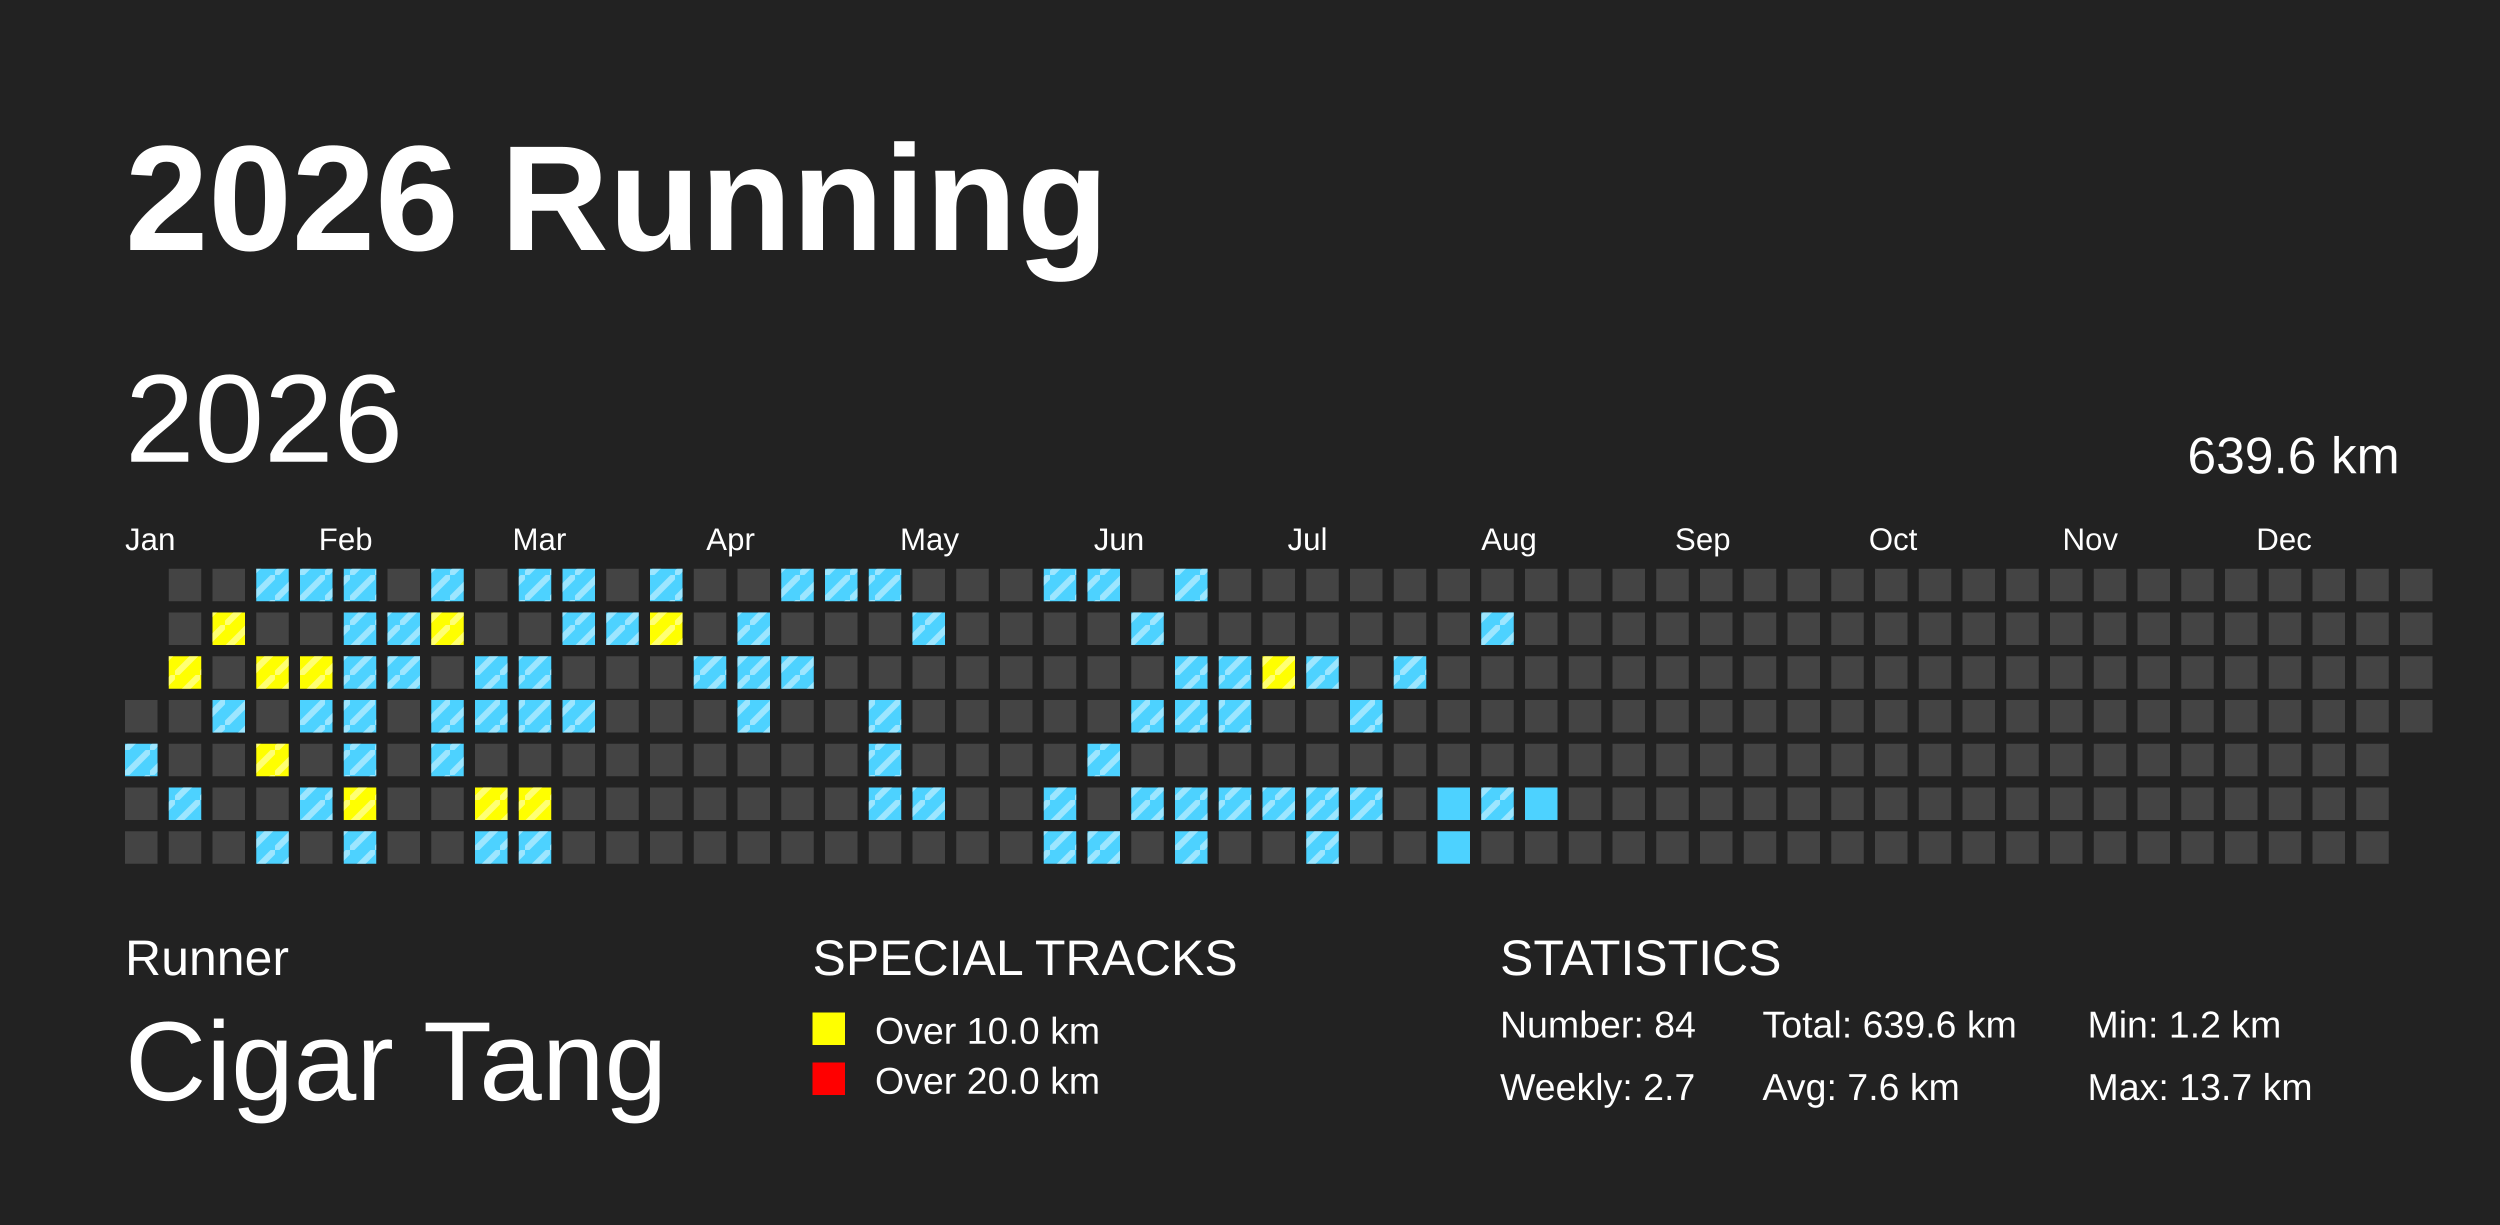
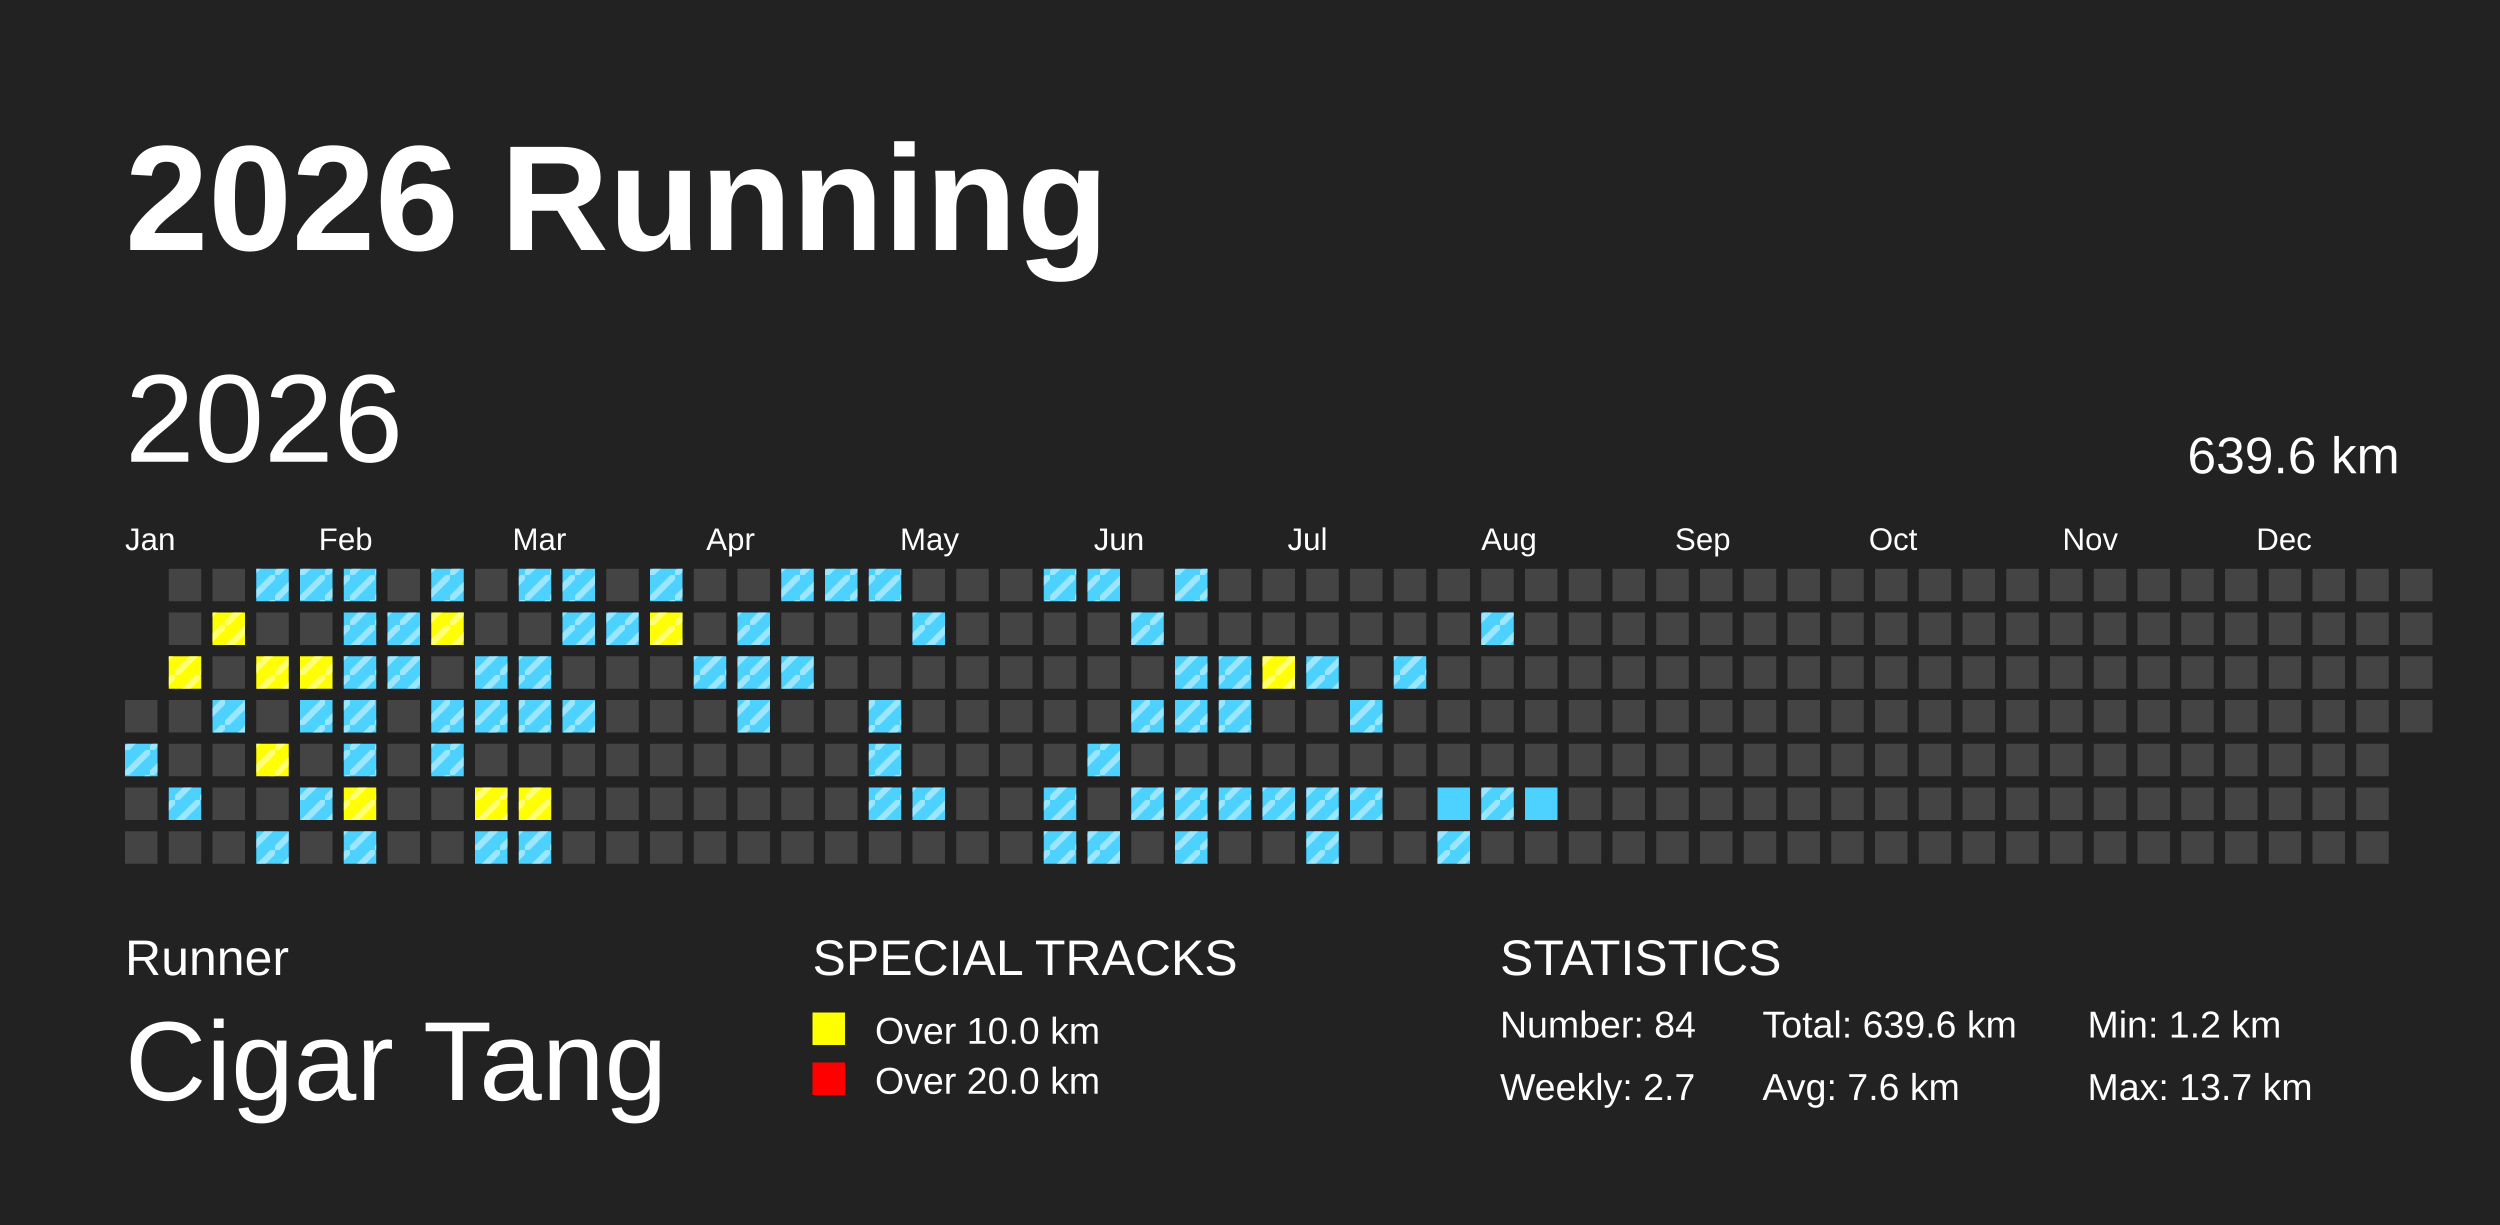
<svg xmlns="http://www.w3.org/2000/svg" baseProfile="full" height="98mm" version="1.1" viewBox="0,0,200,98" width="200mm">
  <defs>
    <pattern height="2" id="indoor-stripe" patternUnits="userSpaceOnUse" width="2">
      <line stroke="white" stroke-opacity="0.45" stroke-width="0.5" x1="0" x2="2" y1="2" y2="0" />
    </pattern>
  </defs>
  <rect fill="#222222" height="98" width="200" x="0" y="0" />
  <text fill="#FFFFFF" style="font-size:12px; font-family:Arial; font-weight:bold;" x="10" y="20">2026 Running</text>
  <text fill="#FFFFFF" style="font-size:4px; font-family:Arial" x="10" y="78">Runner</text>
  <text fill="#FFFFFF" style="font-size:9px; font-family:Arial" x="10" y="88">Cigar Tang</text>
  <text fill="#FFFFFF" style="font-size:4px; font-family:Arial" x="65" y="78">SPECIAL TRACKS</text>
  <rect fill="yellow" height="2.6" width="2.6" x="65" y="81" />
  <text fill="#FFFFFF" style="font-size:3px; font-family:Arial" x="70" y="83.5">Over 10.0 km</text>
  <rect fill="red" height="2.6" width="2.6" x="65" y="85" />
  <text fill="#FFFFFF" style="font-size:3px; font-family:Arial" x="70" y="87.5">Over 20.0 km</text>
  <text fill="#FFFFFF" style="font-size:4px; font-family:Arial" x="120" y="78">STATISTICS</text>
  <text fill="#FFFFFF" style="font-size:3px; font-family:Arial" x="120" y="83">Number: 84</text>
  <text fill="#FFFFFF" style="font-size:3px; font-family:Arial" x="120" y="88">Weekly: 2.7</text>
  <text fill="#FFFFFF" style="font-size:3px; font-family:Arial" x="141" y="83">Total: 639.6 km</text>
  <text fill="#FFFFFF" style="font-size:3px; font-family:Arial" x="141" y="88">Avg: 7.6 km</text>
  <text fill="#FFFFFF" style="font-size:3px; font-family:Arial" x="167" y="83">Min: 1.2 km</text>
  <text fill="#FFFFFF" style="font-size:3px; font-family:Arial" x="167" y="88">Max: 13.7 km</text>
  <text dominant-baseline="hanging" fill="#FFFFFF" style="font-size:10.0px; font-family:Arial;" x="10" y="30">2026</text>
  <text dominant-baseline="hanging" fill="#FFFFFF" style="font-size:4.125px; font-family:Arial;" x="175" y="35">639.6 km</text>
  <text fill="#FFFFFF" style="font-size:2.5px; font-family:Arial" x="10.0" y="44">Jan</text>
  <text fill="#FFFFFF" style="font-size:2.5px; font-family:Arial" x="25.5" y="44">Feb</text>
  <text fill="#FFFFFF" style="font-size:2.5px; font-family:Arial" x="41.0" y="44">Mar</text>
  <text fill="#FFFFFF" style="font-size:2.5px; font-family:Arial" x="56.5" y="44">Apr</text>
  <text fill="#FFFFFF" style="font-size:2.5px; font-family:Arial" x="72.0" y="44">May</text>
  <text fill="#FFFFFF" style="font-size:2.5px; font-family:Arial" x="87.5" y="44">Jun</text>
  <text fill="#FFFFFF" style="font-size:2.5px; font-family:Arial" x="103.0" y="44">Jul</text>
  <text fill="#FFFFFF" style="font-size:2.5px; font-family:Arial" x="118.5" y="44">Aug</text>
  <text fill="#FFFFFF" style="font-size:2.5px; font-family:Arial" x="134.0" y="44">Sep</text>
  <text fill="#FFFFFF" style="font-size:2.5px; font-family:Arial" x="149.5" y="44">Oct</text>
  <text fill="#FFFFFF" style="font-size:2.5px; font-family:Arial" x="165.0" y="44">Nov</text>
  <text fill="#FFFFFF" style="font-size:2.5px; font-family:Arial" x="180.5" y="44">Dec</text>
  <rect fill="#444444" height="2.6" width="2.6" x="10.0" y="56.0" />
  <rect fill="#4DD2FF" height="2.6" width="2.6" x="10.0" y="59.5" />
  <rect fill="url(#indoor-stripe)" height="2.6" style="pointer-events: none;" width="2.6" x="10.0" y="59.5" />
  <rect fill="#444444" height="2.6" width="2.6" x="10.0" y="63.0" />
  <rect fill="#444444" height="2.6" width="2.6" x="10.0" y="66.5" />
  <rect fill="#444444" height="2.6" width="2.6" x="13.5" y="45.5" />
  <rect fill="#444444" height="2.6" width="2.6" x="13.5" y="49.0" />
  <rect fill="yellow" height="2.6" width="2.6" x="13.5" y="52.5" />
  <rect fill="url(#indoor-stripe)" height="2.6" style="pointer-events: none;" width="2.6" x="13.5" y="52.5" />
  <rect fill="#444444" height="2.6" width="2.6" x="13.5" y="56.0" />
  <rect fill="#444444" height="2.6" width="2.6" x="13.5" y="59.5" />
  <rect fill="#4DD2FF" height="2.6" width="2.6" x="13.5" y="63.0" />
  <rect fill="url(#indoor-stripe)" height="2.6" style="pointer-events: none;" width="2.6" x="13.5" y="63.0" />
  <rect fill="#444444" height="2.6" width="2.6" x="13.5" y="66.5" />
  <rect fill="#444444" height="2.6" width="2.6" x="17.0" y="45.5" />
  <rect fill="yellow" height="2.6" width="2.6" x="17.0" y="49.0" />
  <rect fill="url(#indoor-stripe)" height="2.6" style="pointer-events: none;" width="2.6" x="17.0" y="49.0" />
  <rect fill="#444444" height="2.6" width="2.6" x="17.0" y="52.5" />
  <rect fill="#4DD2FF" height="2.6" width="2.6" x="17.0" y="56.0" />
  <rect fill="url(#indoor-stripe)" height="2.6" style="pointer-events: none;" width="2.6" x="17.0" y="56.0" />
  <rect fill="#444444" height="2.6" width="2.6" x="17.0" y="59.5" />
  <rect fill="#444444" height="2.6" width="2.6" x="17.0" y="63.0" />
  <rect fill="#444444" height="2.6" width="2.6" x="17.0" y="66.5" />
  <rect fill="#4DD2FF" height="2.6" width="2.6" x="20.5" y="45.5" />
  <rect fill="url(#indoor-stripe)" height="2.6" style="pointer-events: none;" width="2.6" x="20.5" y="45.5" />
  <rect fill="#444444" height="2.6" width="2.6" x="20.5" y="49.0" />
  <rect fill="yellow" height="2.6" width="2.6" x="20.5" y="52.5" />
  <rect fill="url(#indoor-stripe)" height="2.6" style="pointer-events: none;" width="2.6" x="20.5" y="52.5" />
  <rect fill="#444444" height="2.6" width="2.6" x="20.5" y="56.0" />
  <rect fill="yellow" height="2.6" width="2.6" x="20.5" y="59.5" />
  <rect fill="url(#indoor-stripe)" height="2.6" style="pointer-events: none;" width="2.6" x="20.5" y="59.5" />
  <rect fill="#444444" height="2.6" width="2.6" x="20.5" y="63.0" />
  <rect fill="#4DD2FF" height="2.6" width="2.6" x="20.5" y="66.5" />
  <rect fill="url(#indoor-stripe)" height="2.6" style="pointer-events: none;" width="2.6" x="20.5" y="66.5" />
  <rect fill="#4DD2FF" height="2.6" width="2.6" x="24.0" y="45.5" />
  <rect fill="url(#indoor-stripe)" height="2.6" style="pointer-events: none;" width="2.6" x="24.0" y="45.5" />
  <rect fill="#444444" height="2.6" width="2.6" x="24.0" y="49.0" />
  <rect fill="yellow" height="2.6" width="2.6" x="24.0" y="52.5" />
  <rect fill="url(#indoor-stripe)" height="2.6" style="pointer-events: none;" width="2.6" x="24.0" y="52.5" />
  <rect fill="#4DD2FF" height="2.6" width="2.6" x="24.0" y="56.0" />
  <rect fill="url(#indoor-stripe)" height="2.6" style="pointer-events: none;" width="2.6" x="24.0" y="56.0" />
  <rect fill="#444444" height="2.6" width="2.6" x="24.0" y="59.5" />
  <rect fill="#4DD2FF" height="2.6" width="2.6" x="24.0" y="63.0" />
  <rect fill="url(#indoor-stripe)" height="2.6" style="pointer-events: none;" width="2.6" x="24.0" y="63.0" />
  <rect fill="#444444" height="2.6" width="2.6" x="24.0" y="66.5" />
  <rect fill="#4DD2FF" height="2.6" width="2.6" x="27.5" y="45.5" />
  <rect fill="url(#indoor-stripe)" height="2.6" style="pointer-events: none;" width="2.6" x="27.5" y="45.5" />
  <rect fill="#4DD2FF" height="2.6" width="2.6" x="27.5" y="49.0" />
  <rect fill="url(#indoor-stripe)" height="2.6" style="pointer-events: none;" width="2.6" x="27.5" y="49.0" />
  <rect fill="#4DD2FF" height="2.6" width="2.6" x="27.5" y="52.5" />
  <rect fill="url(#indoor-stripe)" height="2.6" style="pointer-events: none;" width="2.6" x="27.5" y="52.5" />
  <rect fill="#4DD2FF" height="2.6" width="2.6" x="27.5" y="56.0" />
  <rect fill="url(#indoor-stripe)" height="2.6" style="pointer-events: none;" width="2.6" x="27.5" y="56.0" />
  <rect fill="#4DD2FF" height="2.6" width="2.6" x="27.5" y="59.5" />
  <rect fill="url(#indoor-stripe)" height="2.6" style="pointer-events: none;" width="2.6" x="27.5" y="59.5" />
  <rect fill="yellow" height="2.6" width="2.6" x="27.5" y="63.0" />
  <rect fill="url(#indoor-stripe)" height="2.6" style="pointer-events: none;" width="2.6" x="27.5" y="63.0" />
  <rect fill="#4DD2FF" height="2.6" width="2.6" x="27.5" y="66.5" />
  <rect fill="url(#indoor-stripe)" height="2.6" style="pointer-events: none;" width="2.6" x="27.5" y="66.5" />
  <rect fill="#444444" height="2.6" width="2.6" x="31.0" y="45.5" />
  <rect fill="#4DD2FF" height="2.6" width="2.6" x="31.0" y="49.0" />
  <rect fill="url(#indoor-stripe)" height="2.6" style="pointer-events: none;" width="2.6" x="31.0" y="49.0" />
  <rect fill="#4DD2FF" height="2.6" width="2.6" x="31.0" y="52.5" />
  <rect fill="url(#indoor-stripe)" height="2.6" style="pointer-events: none;" width="2.6" x="31.0" y="52.5" />
  <rect fill="#444444" height="2.6" width="2.6" x="31.0" y="56.0" />
  <rect fill="#444444" height="2.6" width="2.6" x="31.0" y="59.5" />
  <rect fill="#444444" height="2.6" width="2.6" x="31.0" y="63.0" />
  <rect fill="#444444" height="2.6" width="2.6" x="31.0" y="66.5" />
  <rect fill="#4DD2FF" height="2.6" width="2.6" x="34.5" y="45.5" />
  <rect fill="url(#indoor-stripe)" height="2.6" style="pointer-events: none;" width="2.6" x="34.5" y="45.5" />
  <rect fill="yellow" height="2.6" width="2.6" x="34.5" y="49.0" />
  <rect fill="url(#indoor-stripe)" height="2.6" style="pointer-events: none;" width="2.6" x="34.5" y="49.0" />
  <rect fill="#444444" height="2.6" width="2.6" x="34.5" y="52.5" />
  <rect fill="#4DD2FF" height="2.6" width="2.6" x="34.5" y="56.0" />
  <rect fill="url(#indoor-stripe)" height="2.6" style="pointer-events: none;" width="2.6" x="34.5" y="56.0" />
  <rect fill="#4DD2FF" height="2.6" width="2.6" x="34.5" y="59.5" />
  <rect fill="url(#indoor-stripe)" height="2.6" style="pointer-events: none;" width="2.6" x="34.5" y="59.5" />
  <rect fill="#444444" height="2.6" width="2.6" x="34.5" y="63.0" />
  <rect fill="#444444" height="2.6" width="2.6" x="34.5" y="66.5" />
  <rect fill="#444444" height="2.6" width="2.6" x="38.0" y="45.5" />
  <rect fill="#444444" height="2.6" width="2.6" x="38.0" y="49.0" />
  <rect fill="#4DD2FF" height="2.6" width="2.6" x="38.0" y="52.5" />
  <rect fill="url(#indoor-stripe)" height="2.6" style="pointer-events: none;" width="2.6" x="38.0" y="52.5" />
  <rect fill="#4DD2FF" height="2.6" width="2.6" x="38.0" y="56.0" />
  <rect fill="url(#indoor-stripe)" height="2.6" style="pointer-events: none;" width="2.6" x="38.0" y="56.0" />
  <rect fill="#444444" height="2.6" width="2.6" x="38.0" y="59.5" />
  <rect fill="yellow" height="2.6" width="2.6" x="38.0" y="63.0" />
  <rect fill="url(#indoor-stripe)" height="2.6" style="pointer-events: none;" width="2.6" x="38.0" y="63.0" />
  <rect fill="#4DD2FF" height="2.6" width="2.6" x="38.0" y="66.5" />
  <rect fill="url(#indoor-stripe)" height="2.6" style="pointer-events: none;" width="2.6" x="38.0" y="66.5" />
  <rect fill="#4DD2FF" height="2.6" width="2.6" x="41.5" y="45.5" />
  <rect fill="url(#indoor-stripe)" height="2.6" style="pointer-events: none;" width="2.6" x="41.5" y="45.5" />
  <rect fill="#444444" height="2.6" width="2.6" x="41.5" y="49.0" />
  <rect fill="#4DD2FF" height="2.6" width="2.6" x="41.5" y="52.5" />
  <rect fill="url(#indoor-stripe)" height="2.6" style="pointer-events: none;" width="2.6" x="41.5" y="52.5" />
  <rect fill="#4DD2FF" height="2.6" width="2.6" x="41.5" y="56.0" />
  <rect fill="url(#indoor-stripe)" height="2.6" style="pointer-events: none;" width="2.6" x="41.5" y="56.0" />
  <rect fill="#444444" height="2.6" width="2.6" x="41.5" y="59.5" />
  <rect fill="yellow" height="2.6" width="2.6" x="41.5" y="63.0" />
  <rect fill="url(#indoor-stripe)" height="2.6" style="pointer-events: none;" width="2.6" x="41.5" y="63.0" />
  <rect fill="#4DD2FF" height="2.6" width="2.6" x="41.5" y="66.5" />
  <rect fill="url(#indoor-stripe)" height="2.6" style="pointer-events: none;" width="2.6" x="41.5" y="66.5" />
  <rect fill="#4DD2FF" height="2.6" width="2.6" x="45.0" y="45.5" />
  <rect fill="url(#indoor-stripe)" height="2.6" style="pointer-events: none;" width="2.6" x="45.0" y="45.5" />
  <rect fill="#4DD2FF" height="2.6" width="2.6" x="45.0" y="49.0" />
  <rect fill="url(#indoor-stripe)" height="2.6" style="pointer-events: none;" width="2.6" x="45.0" y="49.0" />
  <rect fill="#444444" height="2.6" width="2.6" x="45.0" y="52.5" />
  <rect fill="#4DD2FF" height="2.6" width="2.6" x="45.0" y="56.0" />
  <rect fill="url(#indoor-stripe)" height="2.6" style="pointer-events: none;" width="2.6" x="45.0" y="56.0" />
  <rect fill="#444444" height="2.6" width="2.6" x="45.0" y="59.5" />
  <rect fill="#444444" height="2.6" width="2.6" x="45.0" y="63.0" />
  <rect fill="#444444" height="2.6" width="2.6" x="45.0" y="66.5" />
  <rect fill="#444444" height="2.6" width="2.6" x="48.5" y="45.5" />
  <rect fill="#4DD2FF" height="2.6" width="2.6" x="48.5" y="49.0" />
  <rect fill="url(#indoor-stripe)" height="2.6" style="pointer-events: none;" width="2.6" x="48.5" y="49.0" />
  <rect fill="#444444" height="2.6" width="2.6" x="48.5" y="52.5" />
  <rect fill="#444444" height="2.6" width="2.6" x="48.5" y="56.0" />
  <rect fill="#444444" height="2.6" width="2.6" x="48.5" y="59.5" />
  <rect fill="#444444" height="2.6" width="2.6" x="48.5" y="63.0" />
  <rect fill="#444444" height="2.6" width="2.6" x="48.5" y="66.5" />
  <rect fill="#4DD2FF" height="2.6" width="2.6" x="52.0" y="45.5" />
  <rect fill="url(#indoor-stripe)" height="2.6" style="pointer-events: none;" width="2.6" x="52.0" y="45.5" />
  <rect fill="yellow" height="2.6" width="2.6" x="52.0" y="49.0" />
  <rect fill="url(#indoor-stripe)" height="2.6" style="pointer-events: none;" width="2.6" x="52.0" y="49.0" />
  <rect fill="#444444" height="2.6" width="2.6" x="52.0" y="52.5" />
  <rect fill="#444444" height="2.6" width="2.6" x="52.0" y="56.0" />
  <rect fill="#444444" height="2.6" width="2.6" x="52.0" y="59.5" />
  <rect fill="#444444" height="2.6" width="2.6" x="52.0" y="63.0" />
  <rect fill="#444444" height="2.6" width="2.6" x="52.0" y="66.5" />
  <rect fill="#444444" height="2.6" width="2.6" x="55.5" y="45.5" />
  <rect fill="#444444" height="2.6" width="2.6" x="55.5" y="49.0" />
  <rect fill="#4DD2FF" height="2.6" width="2.6" x="55.5" y="52.5" />
  <rect fill="url(#indoor-stripe)" height="2.6" style="pointer-events: none;" width="2.6" x="55.5" y="52.5" />
  <rect fill="#444444" height="2.6" width="2.6" x="55.5" y="56.0" />
  <rect fill="#444444" height="2.6" width="2.6" x="55.5" y="59.5" />
  <rect fill="#444444" height="2.6" width="2.6" x="55.5" y="63.0" />
  <rect fill="#444444" height="2.6" width="2.6" x="55.5" y="66.5" />
  <rect fill="#444444" height="2.6" width="2.6" x="59.0" y="45.5" />
  <rect fill="#4DD2FF" height="2.6" width="2.6" x="59.0" y="49.0" />
  <rect fill="url(#indoor-stripe)" height="2.6" style="pointer-events: none;" width="2.6" x="59.0" y="49.0" />
  <rect fill="#4DD2FF" height="2.6" width="2.6" x="59.0" y="52.5" />
  <rect fill="url(#indoor-stripe)" height="2.6" style="pointer-events: none;" width="2.6" x="59.0" y="52.5" />
  <rect fill="#4DD2FF" height="2.6" width="2.6" x="59.0" y="56.0" />
  <rect fill="url(#indoor-stripe)" height="2.6" style="pointer-events: none;" width="2.6" x="59.0" y="56.0" />
  <rect fill="#444444" height="2.6" width="2.6" x="59.0" y="59.5" />
  <rect fill="#444444" height="2.6" width="2.6" x="59.0" y="63.0" />
  <rect fill="#444444" height="2.6" width="2.6" x="59.0" y="66.5" />
  <rect fill="#4DD2FF" height="2.6" width="2.6" x="62.5" y="45.5" />
  <rect fill="url(#indoor-stripe)" height="2.6" style="pointer-events: none;" width="2.6" x="62.5" y="45.5" />
  <rect fill="#444444" height="2.6" width="2.6" x="62.5" y="49.0" />
  <rect fill="#4DD2FF" height="2.6" width="2.6" x="62.5" y="52.5" />
  <rect fill="url(#indoor-stripe)" height="2.6" style="pointer-events: none;" width="2.6" x="62.5" y="52.5" />
  <rect fill="#444444" height="2.6" width="2.6" x="62.5" y="56.0" />
  <rect fill="#444444" height="2.6" width="2.6" x="62.5" y="59.5" />
  <rect fill="#444444" height="2.6" width="2.6" x="62.5" y="63.0" />
  <rect fill="#444444" height="2.6" width="2.6" x="62.5" y="66.5" />
  <rect fill="#4DD2FF" height="2.6" width="2.6" x="66.0" y="45.5" />
  <rect fill="url(#indoor-stripe)" height="2.6" style="pointer-events: none;" width="2.6" x="66.0" y="45.5" />
  <rect fill="#444444" height="2.6" width="2.6" x="66.0" y="49.0" />
  <rect fill="#444444" height="2.6" width="2.6" x="66.0" y="52.5" />
  <rect fill="#444444" height="2.6" width="2.6" x="66.0" y="56.0" />
  <rect fill="#444444" height="2.6" width="2.6" x="66.0" y="59.5" />
  <rect fill="#444444" height="2.6" width="2.6" x="66.0" y="63.0" />
  <rect fill="#444444" height="2.6" width="2.6" x="66.0" y="66.5" />
  <rect fill="#4DD2FF" height="2.6" width="2.6" x="69.5" y="45.5" />
  <rect fill="url(#indoor-stripe)" height="2.6" style="pointer-events: none;" width="2.6" x="69.5" y="45.5" />
  <rect fill="#444444" height="2.6" width="2.6" x="69.5" y="49.0" />
  <rect fill="#444444" height="2.6" width="2.6" x="69.5" y="52.5" />
  <rect fill="#4DD2FF" height="2.6" width="2.6" x="69.5" y="56.0" />
  <rect fill="url(#indoor-stripe)" height="2.6" style="pointer-events: none;" width="2.6" x="69.5" y="56.0" />
  <rect fill="#4DD2FF" height="2.6" width="2.6" x="69.5" y="59.5" />
  <rect fill="url(#indoor-stripe)" height="2.6" style="pointer-events: none;" width="2.6" x="69.5" y="59.5" />
  <rect fill="#4DD2FF" height="2.6" width="2.6" x="69.5" y="63.0" />
  <rect fill="url(#indoor-stripe)" height="2.6" style="pointer-events: none;" width="2.6" x="69.5" y="63.0" />
  <rect fill="#444444" height="2.6" width="2.6" x="69.5" y="66.5" />
  <rect fill="#444444" height="2.6" width="2.6" x="73.0" y="45.5" />
  <rect fill="#4DD2FF" height="2.6" width="2.6" x="73.0" y="49.0" />
  <rect fill="url(#indoor-stripe)" height="2.6" style="pointer-events: none;" width="2.6" x="73.0" y="49.0" />
  <rect fill="#444444" height="2.6" width="2.6" x="73.0" y="52.5" />
  <rect fill="#444444" height="2.6" width="2.6" x="73.0" y="56.0" />
  <rect fill="#444444" height="2.6" width="2.6" x="73.0" y="59.5" />
  <rect fill="#4DD2FF" height="2.6" width="2.6" x="73.0" y="63.0" />
  <rect fill="url(#indoor-stripe)" height="2.6" style="pointer-events: none;" width="2.6" x="73.0" y="63.0" />
  <rect fill="#444444" height="2.6" width="2.6" x="73.0" y="66.5" />
  <rect fill="#444444" height="2.6" width="2.6" x="76.5" y="45.5" />
  <rect fill="#444444" height="2.6" width="2.6" x="76.5" y="49.0" />
  <rect fill="#444444" height="2.6" width="2.6" x="76.5" y="52.5" />
  <rect fill="#444444" height="2.6" width="2.6" x="76.5" y="56.0" />
  <rect fill="#444444" height="2.6" width="2.6" x="76.5" y="59.5" />
  <rect fill="#444444" height="2.6" width="2.6" x="76.5" y="63.0" />
  <rect fill="#444444" height="2.6" width="2.6" x="76.5" y="66.5" />
  <rect fill="#444444" height="2.6" width="2.6" x="80.0" y="45.5" />
  <rect fill="#444444" height="2.6" width="2.6" x="80.0" y="49.0" />
  <rect fill="#444444" height="2.6" width="2.6" x="80.0" y="52.5" />
  <rect fill="#444444" height="2.6" width="2.6" x="80.0" y="56.0" />
  <rect fill="#444444" height="2.6" width="2.6" x="80.0" y="59.5" />
  <rect fill="#444444" height="2.6" width="2.6" x="80.0" y="63.0" />
  <rect fill="#444444" height="2.6" width="2.6" x="80.0" y="66.5" />
  <rect fill="#4DD2FF" height="2.6" width="2.6" x="83.5" y="45.5" />
  <rect fill="url(#indoor-stripe)" height="2.6" style="pointer-events: none;" width="2.6" x="83.5" y="45.5" />
  <rect fill="#444444" height="2.6" width="2.6" x="83.5" y="49.0" />
  <rect fill="#444444" height="2.6" width="2.6" x="83.5" y="52.5" />
  <rect fill="#444444" height="2.6" width="2.6" x="83.5" y="56.0" />
  <rect fill="#444444" height="2.6" width="2.6" x="83.5" y="59.5" />
  <rect fill="#4DD2FF" height="2.6" width="2.6" x="83.5" y="63.0" />
  <rect fill="url(#indoor-stripe)" height="2.6" style="pointer-events: none;" width="2.6" x="83.5" y="63.0" />
  <rect fill="#4DD2FF" height="2.6" width="2.6" x="83.5" y="66.5" />
  <rect fill="url(#indoor-stripe)" height="2.6" style="pointer-events: none;" width="2.6" x="83.5" y="66.5" />
  <rect fill="#4DD2FF" height="2.6" width="2.6" x="87.0" y="45.5" />
  <rect fill="url(#indoor-stripe)" height="2.6" style="pointer-events: none;" width="2.6" x="87.0" y="45.5" />
  <rect fill="#444444" height="2.6" width="2.6" x="87.0" y="49.0" />
  <rect fill="#444444" height="2.6" width="2.6" x="87.0" y="52.5" />
  <rect fill="#444444" height="2.6" width="2.6" x="87.0" y="56.0" />
  <rect fill="#4DD2FF" height="2.6" width="2.6" x="87.0" y="59.5" />
  <rect fill="url(#indoor-stripe)" height="2.6" style="pointer-events: none;" width="2.6" x="87.0" y="59.5" />
  <rect fill="#444444" height="2.6" width="2.6" x="87.0" y="63.0" />
  <rect fill="#4DD2FF" height="2.6" width="2.6" x="87.0" y="66.5" />
  <rect fill="url(#indoor-stripe)" height="2.6" style="pointer-events: none;" width="2.6" x="87.0" y="66.5" />
  <rect fill="#444444" height="2.6" width="2.6" x="90.5" y="45.5" />
  <rect fill="#4DD2FF" height="2.6" width="2.6" x="90.5" y="49.0" />
  <rect fill="url(#indoor-stripe)" height="2.6" style="pointer-events: none;" width="2.6" x="90.5" y="49.0" />
  <rect fill="#444444" height="2.6" width="2.6" x="90.5" y="52.5" />
  <rect fill="#4DD2FF" height="2.6" width="2.6" x="90.5" y="56.0" />
  <rect fill="url(#indoor-stripe)" height="2.6" style="pointer-events: none;" width="2.6" x="90.5" y="56.0" />
  <rect fill="#444444" height="2.6" width="2.6" x="90.5" y="59.5" />
  <rect fill="#4DD2FF" height="2.6" width="2.6" x="90.5" y="63.0" />
  <rect fill="url(#indoor-stripe)" height="2.6" style="pointer-events: none;" width="2.6" x="90.5" y="63.0" />
  <rect fill="#444444" height="2.6" width="2.6" x="90.5" y="66.5" />
  <rect fill="#4DD2FF" height="2.6" width="2.6" x="94.0" y="45.5" />
  <rect fill="url(#indoor-stripe)" height="2.6" style="pointer-events: none;" width="2.6" x="94.0" y="45.5" />
  <rect fill="#444444" height="2.6" width="2.6" x="94.0" y="49.0" />
  <rect fill="#4DD2FF" height="2.6" width="2.6" x="94.0" y="52.5" />
  <rect fill="url(#indoor-stripe)" height="2.6" style="pointer-events: none;" width="2.6" x="94.0" y="52.5" />
  <rect fill="#4DD2FF" height="2.6" width="2.6" x="94.0" y="56.0" />
  <rect fill="url(#indoor-stripe)" height="2.6" style="pointer-events: none;" width="2.6" x="94.0" y="56.0" />
  <rect fill="#444444" height="2.6" width="2.6" x="94.0" y="59.5" />
  <rect fill="#4DD2FF" height="2.6" width="2.6" x="94.0" y="63.0" />
  <rect fill="url(#indoor-stripe)" height="2.6" style="pointer-events: none;" width="2.6" x="94.0" y="63.0" />
  <rect fill="#4DD2FF" height="2.6" width="2.6" x="94.0" y="66.5" />
  <rect fill="url(#indoor-stripe)" height="2.6" style="pointer-events: none;" width="2.6" x="94.0" y="66.5" />
  <rect fill="#444444" height="2.6" width="2.6" x="97.5" y="45.5" />
  <rect fill="#444444" height="2.6" width="2.6" x="97.5" y="49.0" />
  <rect fill="#4DD2FF" height="2.6" width="2.6" x="97.5" y="52.5" />
  <rect fill="url(#indoor-stripe)" height="2.6" style="pointer-events: none;" width="2.6" x="97.5" y="52.5" />
  <rect fill="#4DD2FF" height="2.6" width="2.6" x="97.5" y="56.0" />
  <rect fill="url(#indoor-stripe)" height="2.6" style="pointer-events: none;" width="2.6" x="97.5" y="56.0" />
  <rect fill="#444444" height="2.6" width="2.6" x="97.5" y="59.5" />
  <rect fill="#4DD2FF" height="2.6" width="2.6" x="97.5" y="63.0" />
  <rect fill="url(#indoor-stripe)" height="2.6" style="pointer-events: none;" width="2.6" x="97.5" y="63.0" />
  <rect fill="#444444" height="2.6" width="2.6" x="97.5" y="66.5" />
  <rect fill="#444444" height="2.6" width="2.6" x="101.0" y="45.5" />
  <rect fill="#444444" height="2.6" width="2.6" x="101.0" y="49.0" />
  <rect fill="yellow" height="2.6" width="2.6" x="101.0" y="52.5" />
  <rect fill="url(#indoor-stripe)" height="2.6" style="pointer-events: none;" width="2.6" x="101.0" y="52.5" />
  <rect fill="#444444" height="2.6" width="2.6" x="101.0" y="56.0" />
  <rect fill="#444444" height="2.6" width="2.6" x="101.0" y="59.5" />
  <rect fill="#4DD2FF" height="2.6" width="2.6" x="101.0" y="63.0" />
  <rect fill="url(#indoor-stripe)" height="2.6" style="pointer-events: none;" width="2.6" x="101.0" y="63.0" />
  <rect fill="#444444" height="2.6" width="2.6" x="101.0" y="66.5" />
  <rect fill="#444444" height="2.6" width="2.6" x="104.5" y="45.5" />
  <rect fill="#444444" height="2.6" width="2.6" x="104.5" y="49.0" />
  <rect fill="#4DD2FF" height="2.6" width="2.6" x="104.5" y="52.5" />
  <rect fill="url(#indoor-stripe)" height="2.6" style="pointer-events: none;" width="2.6" x="104.5" y="52.5" />
  <rect fill="#444444" height="2.6" width="2.6" x="104.5" y="56.0" />
  <rect fill="#444444" height="2.6" width="2.6" x="104.5" y="59.5" />
  <rect fill="#4DD2FF" height="2.6" width="2.6" x="104.5" y="63.0" />
  <rect fill="url(#indoor-stripe)" height="2.6" style="pointer-events: none;" width="2.6" x="104.5" y="63.0" />
  <rect fill="#4DD2FF" height="2.6" width="2.6" x="104.5" y="66.5" />
  <rect fill="url(#indoor-stripe)" height="2.6" style="pointer-events: none;" width="2.6" x="104.5" y="66.5" />
  <rect fill="#444444" height="2.6" width="2.6" x="108.0" y="45.5" />
  <rect fill="#444444" height="2.6" width="2.6" x="108.0" y="49.0" />
  <rect fill="#444444" height="2.6" width="2.6" x="108.0" y="52.5" />
  <rect fill="#4DD2FF" height="2.6" width="2.6" x="108.0" y="56.0" />
  <rect fill="url(#indoor-stripe)" height="2.6" style="pointer-events: none;" width="2.6" x="108.0" y="56.0" />
  <rect fill="#444444" height="2.6" width="2.6" x="108.0" y="59.5" />
  <rect fill="#4DD2FF" height="2.6" width="2.6" x="108.0" y="63.0" />
  <rect fill="url(#indoor-stripe)" height="2.6" style="pointer-events: none;" width="2.6" x="108.0" y="63.0" />
  <rect fill="#444444" height="2.6" width="2.6" x="108.0" y="66.5" />
  <rect fill="#444444" height="2.6" width="2.6" x="111.5" y="45.5" />
  <rect fill="#444444" height="2.6" width="2.6" x="111.5" y="49.0" />
  <rect fill="#4DD2FF" height="2.6" width="2.6" x="111.5" y="52.5" />
  <rect fill="url(#indoor-stripe)" height="2.6" style="pointer-events: none;" width="2.6" x="111.5" y="52.5" />
  <rect fill="#444444" height="2.6" width="2.6" x="111.5" y="56.0" />
  <rect fill="#444444" height="2.6" width="2.6" x="111.5" y="59.5" />
  <rect fill="#444444" height="2.6" width="2.6" x="111.5" y="63.0" />
  <rect fill="#444444" height="2.6" width="2.6" x="111.5" y="66.5" />
  <rect fill="#444444" height="2.6" width="2.6" x="115.0" y="45.5" />
  <rect fill="#444444" height="2.6" width="2.6" x="115.0" y="49.0" />
  <rect fill="#444444" height="2.6" width="2.6" x="115.0" y="52.5" />
  <rect fill="#444444" height="2.6" width="2.6" x="115.0" y="56.0" />
  <rect fill="#444444" height="2.6" width="2.6" x="115.0" y="59.5" />
  <rect fill="#4DD2FF" height="2.6" width="2.6" x="115.0" y="63.0" />
  <rect fill="#4DD2FF" height="2.6" width="2.6" x="115.0" y="66.5" />
+   <rect fill="url(#indoor-stripe)" height="2.6" style="pointer-events: none;" width="2.6" x="115.0" y="66.5" />
  <rect fill="#444444" height="2.6" width="2.6" x="118.5" y="45.5" />
  <rect fill="#4DD2FF" height="2.6" width="2.6" x="118.5" y="49.0" />
  <rect fill="url(#indoor-stripe)" height="2.6" style="pointer-events: none;" width="2.6" x="118.5" y="49.0" />
  <rect fill="#444444" height="2.6" width="2.6" x="118.5" y="52.5" />
  <rect fill="#444444" height="2.6" width="2.6" x="118.5" y="56.0" />
  <rect fill="#444444" height="2.6" width="2.6" x="118.5" y="59.5" />
  <rect fill="#4DD2FF" height="2.6" width="2.6" x="118.5" y="63.0" />
  <rect fill="url(#indoor-stripe)" height="2.6" style="pointer-events: none;" width="2.6" x="118.5" y="63.0" />
  <rect fill="#444444" height="2.6" width="2.6" x="118.5" y="66.5" />
  <rect fill="#444444" height="2.6" width="2.6" x="122.0" y="45.5" />
  <rect fill="#444444" height="2.6" width="2.6" x="122.0" y="49.0" />
  <rect fill="#444444" height="2.6" width="2.6" x="122.0" y="52.5" />
  <rect fill="#444444" height="2.6" width="2.6" x="122.0" y="56.0" />
  <rect fill="#444444" height="2.6" width="2.6" x="122.0" y="59.5" />
  <rect fill="#4DD2FF" height="2.6" width="2.6" x="122.0" y="63.0" />
  <rect fill="#444444" height="2.6" width="2.6" x="122.0" y="66.5" />
  <rect fill="#444444" height="2.6" width="2.6" x="125.5" y="45.5" />
  <rect fill="#444444" height="2.6" width="2.6" x="125.5" y="49.0" />
  <rect fill="#444444" height="2.6" width="2.6" x="125.5" y="52.5" />
  <rect fill="#444444" height="2.6" width="2.6" x="125.5" y="56.0" />
  <rect fill="#444444" height="2.6" width="2.6" x="125.5" y="59.5" />
  <rect fill="#444444" height="2.6" width="2.6" x="125.5" y="63.0" />
  <rect fill="#444444" height="2.6" width="2.6" x="125.5" y="66.5" />
  <rect fill="#444444" height="2.6" width="2.6" x="129.0" y="45.5" />
  <rect fill="#444444" height="2.6" width="2.6" x="129.0" y="49.0" />
  <rect fill="#444444" height="2.6" width="2.6" x="129.0" y="52.5" />
  <rect fill="#444444" height="2.6" width="2.6" x="129.0" y="56.0" />
  <rect fill="#444444" height="2.6" width="2.6" x="129.0" y="59.5" />
  <rect fill="#444444" height="2.6" width="2.6" x="129.0" y="63.0" />
  <rect fill="#444444" height="2.6" width="2.6" x="129.0" y="66.5" />
  <rect fill="#444444" height="2.6" width="2.6" x="132.5" y="45.5" />
  <rect fill="#444444" height="2.6" width="2.6" x="132.5" y="49.0" />
  <rect fill="#444444" height="2.6" width="2.6" x="132.5" y="52.5" />
  <rect fill="#444444" height="2.6" width="2.6" x="132.5" y="56.0" />
  <rect fill="#444444" height="2.6" width="2.6" x="132.5" y="59.5" />
  <rect fill="#444444" height="2.6" width="2.6" x="132.5" y="63.0" />
  <rect fill="#444444" height="2.6" width="2.6" x="132.5" y="66.5" />
  <rect fill="#444444" height="2.6" width="2.6" x="136.0" y="45.5" />
  <rect fill="#444444" height="2.6" width="2.6" x="136.0" y="49.0" />
  <rect fill="#444444" height="2.6" width="2.6" x="136.0" y="52.5" />
  <rect fill="#444444" height="2.6" width="2.6" x="136.0" y="56.0" />
  <rect fill="#444444" height="2.6" width="2.6" x="136.0" y="59.5" />
  <rect fill="#444444" height="2.6" width="2.6" x="136.0" y="63.0" />
  <rect fill="#444444" height="2.6" width="2.6" x="136.0" y="66.5" />
  <rect fill="#444444" height="2.6" width="2.6" x="139.5" y="45.5" />
  <rect fill="#444444" height="2.6" width="2.6" x="139.5" y="49.0" />
  <rect fill="#444444" height="2.6" width="2.6" x="139.5" y="52.5" />
  <rect fill="#444444" height="2.6" width="2.6" x="139.5" y="56.0" />
  <rect fill="#444444" height="2.6" width="2.6" x="139.5" y="59.5" />
  <rect fill="#444444" height="2.6" width="2.6" x="139.5" y="63.0" />
  <rect fill="#444444" height="2.6" width="2.6" x="139.5" y="66.5" />
  <rect fill="#444444" height="2.6" width="2.6" x="143.0" y="45.5" />
  <rect fill="#444444" height="2.6" width="2.6" x="143.0" y="49.0" />
  <rect fill="#444444" height="2.6" width="2.6" x="143.0" y="52.5" />
  <rect fill="#444444" height="2.6" width="2.6" x="143.0" y="56.0" />
  <rect fill="#444444" height="2.6" width="2.6" x="143.0" y="59.5" />
  <rect fill="#444444" height="2.6" width="2.6" x="143.0" y="63.0" />
  <rect fill="#444444" height="2.6" width="2.6" x="143.0" y="66.5" />
  <rect fill="#444444" height="2.6" width="2.6" x="146.5" y="45.5" />
  <rect fill="#444444" height="2.6" width="2.6" x="146.5" y="49.0" />
  <rect fill="#444444" height="2.6" width="2.6" x="146.5" y="52.5" />
  <rect fill="#444444" height="2.6" width="2.6" x="146.5" y="56.0" />
  <rect fill="#444444" height="2.6" width="2.6" x="146.5" y="59.5" />
  <rect fill="#444444" height="2.6" width="2.6" x="146.5" y="63.0" />
  <rect fill="#444444" height="2.6" width="2.6" x="146.5" y="66.5" />
  <rect fill="#444444" height="2.6" width="2.6" x="150.0" y="45.5" />
  <rect fill="#444444" height="2.6" width="2.6" x="150.0" y="49.0" />
  <rect fill="#444444" height="2.6" width="2.6" x="150.0" y="52.5" />
  <rect fill="#444444" height="2.6" width="2.6" x="150.0" y="56.0" />
  <rect fill="#444444" height="2.6" width="2.6" x="150.0" y="59.5" />
  <rect fill="#444444" height="2.6" width="2.6" x="150.0" y="63.0" />
  <rect fill="#444444" height="2.6" width="2.6" x="150.0" y="66.5" />
  <rect fill="#444444" height="2.6" width="2.6" x="153.5" y="45.5" />
  <rect fill="#444444" height="2.6" width="2.6" x="153.5" y="49.0" />
  <rect fill="#444444" height="2.6" width="2.6" x="153.5" y="52.5" />
  <rect fill="#444444" height="2.6" width="2.6" x="153.5" y="56.0" />
  <rect fill="#444444" height="2.6" width="2.6" x="153.5" y="59.5" />
  <rect fill="#444444" height="2.6" width="2.6" x="153.5" y="63.0" />
  <rect fill="#444444" height="2.6" width="2.6" x="153.5" y="66.5" />
  <rect fill="#444444" height="2.6" width="2.6" x="157.0" y="45.5" />
  <rect fill="#444444" height="2.6" width="2.6" x="157.0" y="49.0" />
  <rect fill="#444444" height="2.6" width="2.6" x="157.0" y="52.5" />
  <rect fill="#444444" height="2.6" width="2.6" x="157.0" y="56.0" />
  <rect fill="#444444" height="2.6" width="2.6" x="157.0" y="59.5" />
  <rect fill="#444444" height="2.6" width="2.6" x="157.0" y="63.0" />
  <rect fill="#444444" height="2.6" width="2.6" x="157.0" y="66.5" />
  <rect fill="#444444" height="2.6" width="2.6" x="160.5" y="45.5" />
  <rect fill="#444444" height="2.6" width="2.6" x="160.5" y="49.0" />
  <rect fill="#444444" height="2.6" width="2.6" x="160.5" y="52.5" />
  <rect fill="#444444" height="2.6" width="2.6" x="160.5" y="56.0" />
  <rect fill="#444444" height="2.6" width="2.6" x="160.5" y="59.5" />
  <rect fill="#444444" height="2.6" width="2.6" x="160.5" y="63.0" />
  <rect fill="#444444" height="2.6" width="2.6" x="160.5" y="66.5" />
  <rect fill="#444444" height="2.6" width="2.6" x="164.0" y="45.5" />
  <rect fill="#444444" height="2.6" width="2.6" x="164.0" y="49.0" />
  <rect fill="#444444" height="2.6" width="2.6" x="164.0" y="52.5" />
  <rect fill="#444444" height="2.6" width="2.6" x="164.0" y="56.0" />
  <rect fill="#444444" height="2.6" width="2.6" x="164.0" y="59.5" />
  <rect fill="#444444" height="2.6" width="2.6" x="164.0" y="63.0" />
  <rect fill="#444444" height="2.6" width="2.6" x="164.0" y="66.5" />
  <rect fill="#444444" height="2.6" width="2.6" x="167.5" y="45.5" />
  <rect fill="#444444" height="2.6" width="2.6" x="167.5" y="49.0" />
  <rect fill="#444444" height="2.6" width="2.6" x="167.5" y="52.5" />
  <rect fill="#444444" height="2.6" width="2.6" x="167.5" y="56.0" />
  <rect fill="#444444" height="2.6" width="2.6" x="167.5" y="59.5" />
  <rect fill="#444444" height="2.6" width="2.6" x="167.5" y="63.0" />
  <rect fill="#444444" height="2.6" width="2.6" x="167.5" y="66.5" />
  <rect fill="#444444" height="2.6" width="2.6" x="171.0" y="45.5" />
  <rect fill="#444444" height="2.6" width="2.6" x="171.0" y="49.0" />
  <rect fill="#444444" height="2.6" width="2.6" x="171.0" y="52.5" />
  <rect fill="#444444" height="2.6" width="2.6" x="171.0" y="56.0" />
  <rect fill="#444444" height="2.6" width="2.6" x="171.0" y="59.5" />
  <rect fill="#444444" height="2.6" width="2.6" x="171.0" y="63.0" />
  <rect fill="#444444" height="2.6" width="2.6" x="171.0" y="66.5" />
  <rect fill="#444444" height="2.6" width="2.6" x="174.5" y="45.5" />
  <rect fill="#444444" height="2.6" width="2.6" x="174.5" y="49.0" />
  <rect fill="#444444" height="2.6" width="2.6" x="174.5" y="52.5" />
  <rect fill="#444444" height="2.6" width="2.6" x="174.5" y="56.0" />
  <rect fill="#444444" height="2.6" width="2.6" x="174.5" y="59.5" />
  <rect fill="#444444" height="2.6" width="2.6" x="174.5" y="63.0" />
  <rect fill="#444444" height="2.6" width="2.6" x="174.5" y="66.5" />
  <rect fill="#444444" height="2.6" width="2.6" x="178.0" y="45.5" />
  <rect fill="#444444" height="2.6" width="2.6" x="178.0" y="49.0" />
  <rect fill="#444444" height="2.6" width="2.6" x="178.0" y="52.5" />
  <rect fill="#444444" height="2.6" width="2.6" x="178.0" y="56.0" />
  <rect fill="#444444" height="2.6" width="2.6" x="178.0" y="59.5" />
  <rect fill="#444444" height="2.6" width="2.6" x="178.0" y="63.0" />
  <rect fill="#444444" height="2.6" width="2.6" x="178.0" y="66.5" />
  <rect fill="#444444" height="2.6" width="2.6" x="181.5" y="45.5" />
  <rect fill="#444444" height="2.6" width="2.6" x="181.5" y="49.0" />
  <rect fill="#444444" height="2.6" width="2.6" x="181.5" y="52.5" />
  <rect fill="#444444" height="2.6" width="2.6" x="181.5" y="56.0" />
  <rect fill="#444444" height="2.6" width="2.6" x="181.5" y="59.5" />
  <rect fill="#444444" height="2.6" width="2.6" x="181.5" y="63.0" />
  <rect fill="#444444" height="2.6" width="2.6" x="181.5" y="66.5" />
  <rect fill="#444444" height="2.6" width="2.6" x="185.0" y="45.5" />
  <rect fill="#444444" height="2.6" width="2.6" x="185.0" y="49.0" />
  <rect fill="#444444" height="2.6" width="2.6" x="185.0" y="52.5" />
  <rect fill="#444444" height="2.6" width="2.6" x="185.0" y="56.0" />
  <rect fill="#444444" height="2.6" width="2.6" x="185.0" y="59.5" />
  <rect fill="#444444" height="2.6" width="2.6" x="185.0" y="63.0" />
  <rect fill="#444444" height="2.6" width="2.6" x="185.0" y="66.5" />
  <rect fill="#444444" height="2.6" width="2.6" x="188.5" y="45.5" />
  <rect fill="#444444" height="2.6" width="2.6" x="188.5" y="49.0" />
  <rect fill="#444444" height="2.6" width="2.6" x="188.5" y="52.5" />
  <rect fill="#444444" height="2.6" width="2.6" x="188.5" y="56.0" />
  <rect fill="#444444" height="2.6" width="2.6" x="188.5" y="59.5" />
  <rect fill="#444444" height="2.6" width="2.6" x="188.5" y="63.0" />
  <rect fill="#444444" height="2.6" width="2.6" x="188.5" y="66.5" />
  <rect fill="#444444" height="2.6" width="2.6" x="192.0" y="45.5" />
  <rect fill="#444444" height="2.6" width="2.6" x="192.0" y="49.0" />
  <rect fill="#444444" height="2.6" width="2.6" x="192.0" y="52.5" />
  <rect fill="#444444" height="2.6" width="2.6" x="192.0" y="56.0" />
</svg>
